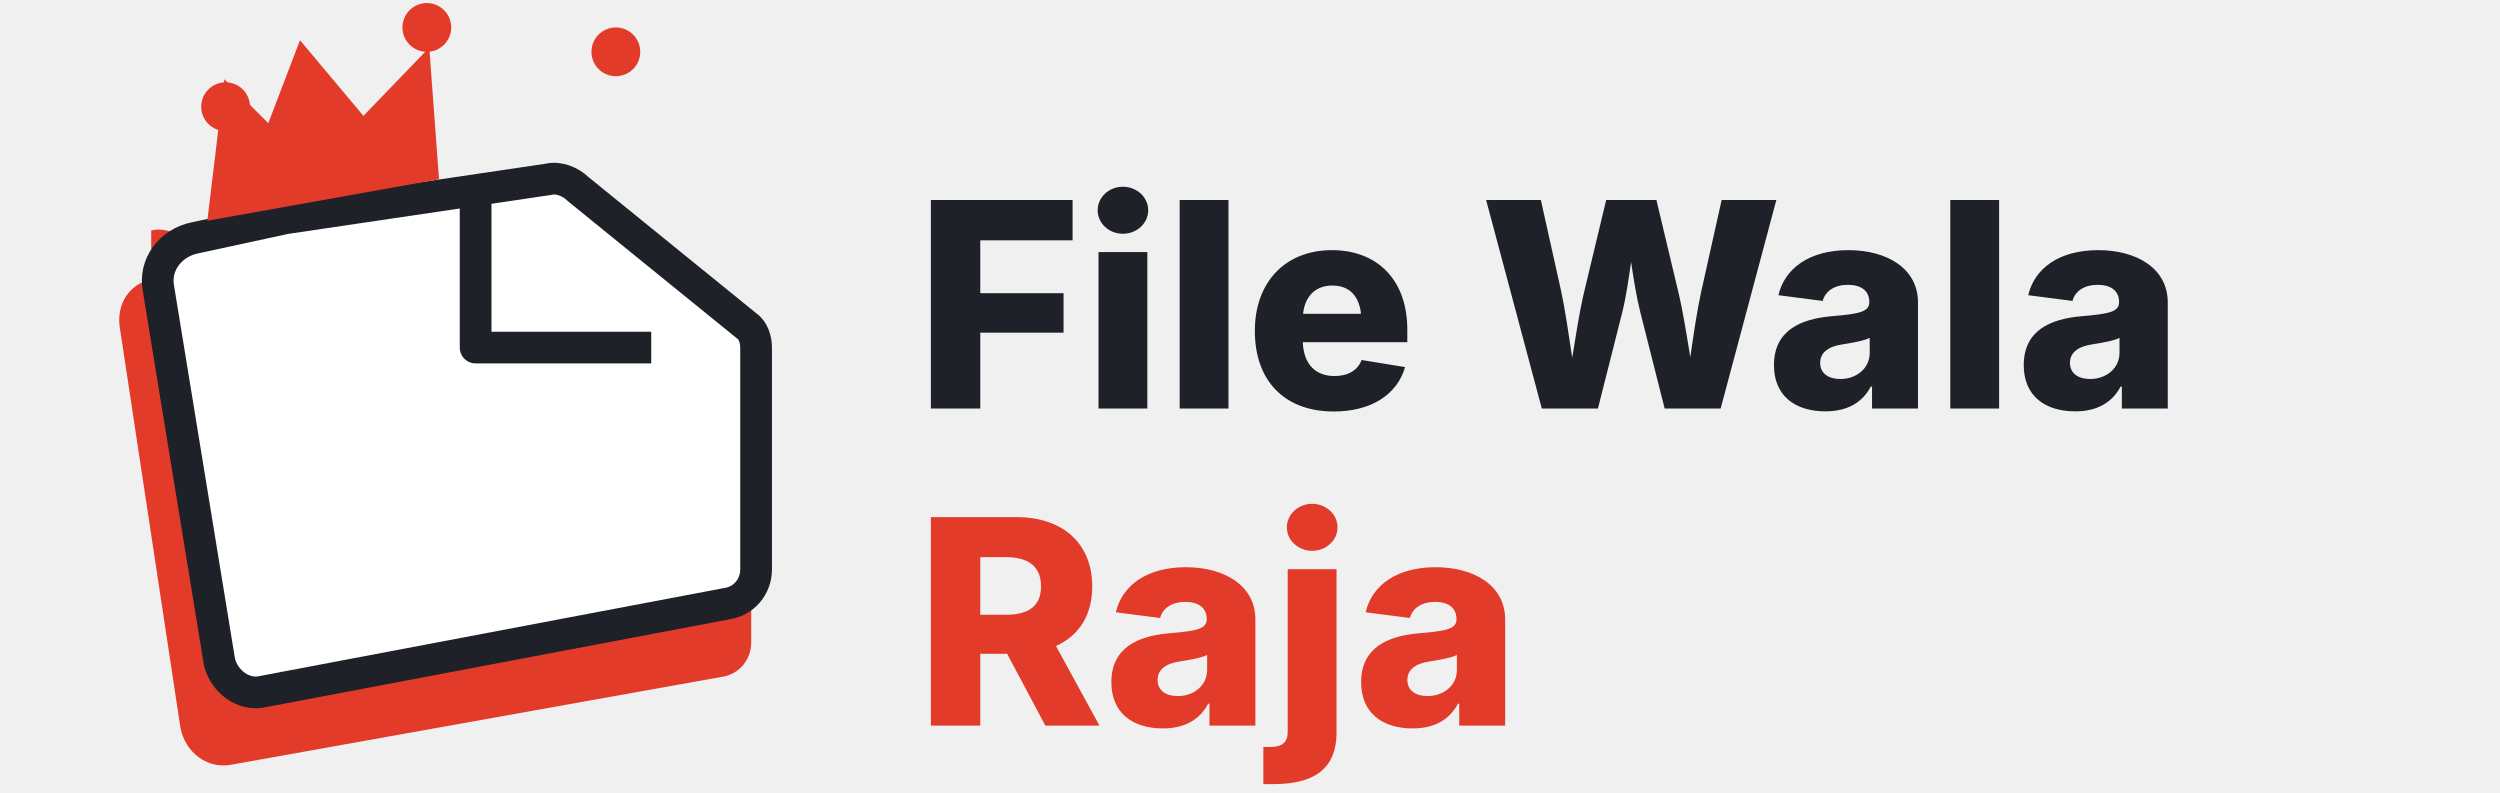
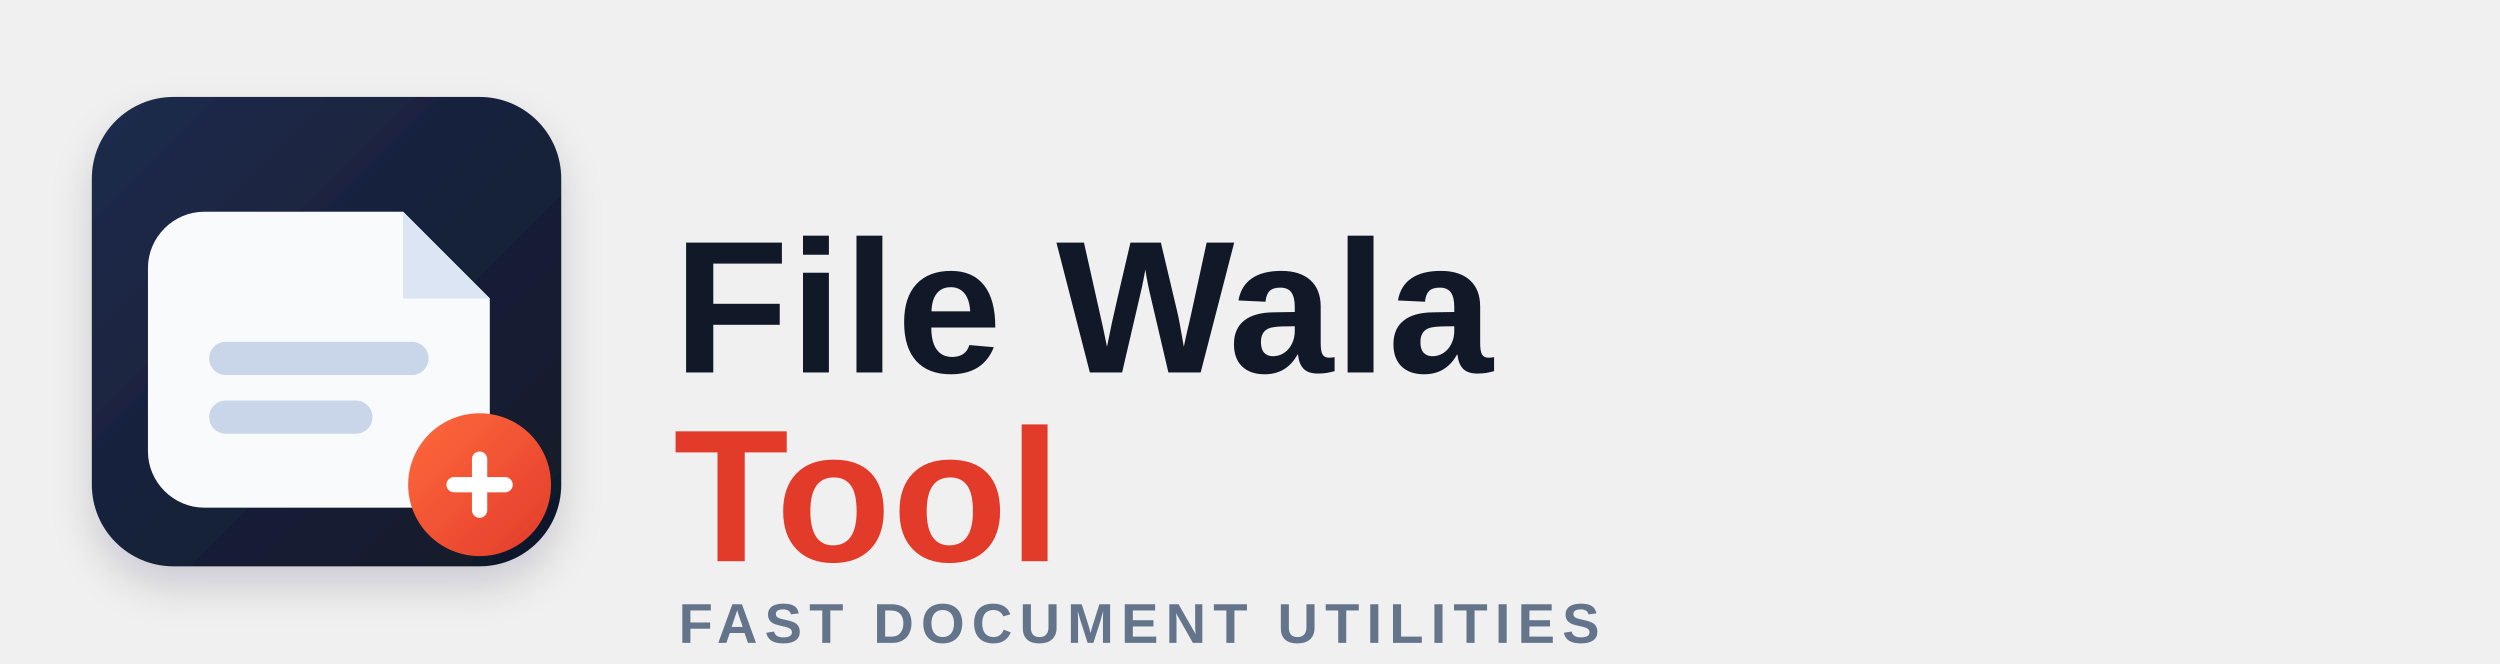
- <svg xmlns="http://www.w3.org/2000/svg" viewBox="0 0 820 260" role="img" aria-label="File Wala Raja logo">
-   <rect width="820" height="260" fill="none" />
-   <g transform="translate(16,18)">
-     <path d="M42 72c8-2 16 4 18 12l7 41 33-8c5-1 10 0 14 3l36 34c3 3 8 4 12 3l109-15c9-1 17 6 17 15v84c0 7-5 13-12 14L75 291c-10 2-19-5-21-15L29 111c-1-9 4-17 13-19z" transform="scale(0.8)" fill="#e23b2a" />
-     <path d="M97 67 205 51c4-1 9 1 12 4l69 56c3 2 4 6 4 9v91c0 7-5 13-12 14L88 261c-8 2-16-4-18-12L45 96c-2-10 5-19 15-21z" transform="scale(0.8)" fill="#fff" stroke="#1f2128" stroke-width="13" stroke-linejoin="round" />
-     <path d="M175 58v62h72" transform="scale(0.8)" fill="none" stroke="#1f2128" stroke-width="13" stroke-linejoin="round" />
-     <path d="M72 10 90 28l13-34 26 31 27-28 4 54-95 17z" transform="scale(0.8)" fill="#e23b2a" />
-     <circle cx="58" cy="17" r="8" fill="#e23b2a" />
-     <circle cx="124" cy="-9" r="8" fill="#e23b2a" />
-     <circle cx="186" cy="-1" r="8" fill="#e23b2a" />
+ <svg xmlns="http://www.w3.org/2000/svg" viewBox="0 0 980 260" role="img" aria-label="File Wala Tool logo">
+   <defs>
+     <linearGradient id="accent" x1="0%" y1="0%" x2="100%" y2="100%">
+       <stop offset="0%" stop-color="#ff6a3d" />
+       <stop offset="100%" stop-color="#e23b2a" />
+     </linearGradient>
+     <linearGradient id="dark" x1="0%" y1="0%" x2="100%" y2="100%">
+       <stop offset="0%" stop-color="#1f2b4d" />
+       <stop offset="100%" stop-color="#101827" />
+     </linearGradient>
+     <filter id="softShadow" x="-20%" y="-20%" width="140%" height="140%">
+       <feDropShadow dx="0" dy="8" stdDeviation="8" flood-color="#0f172a" flood-opacity="0.16" />
+     </filter>
+   </defs>
+   <rect width="980" height="260" fill="none" />
+   <g transform="translate(36 38)" filter="url(#softShadow)">
+     <rect x="0" y="0" width="184" height="184" rx="32" fill="url(#dark)" />
+     <path d="M44 45h78l34 34v60c0 12-10 22-22 22H44c-12 0-22-10-22-22V67c0-12 10-22 22-22z" fill="#f8fafc" />
+     <path d="M122 45v34h34z" fill="#dce5f3" />
+     <rect x="46" y="96" width="86" height="13" rx="6.5" fill="#c9d5e8" />
+     <rect x="46" y="119" width="64" height="13" rx="6.5" fill="#c9d5e8" />
+     <circle cx="152" cy="152" r="28" fill="url(#accent)" />
+     <path d="M142 152h20M152 142v20" stroke="#ffffff" stroke-width="6" stroke-linecap="round" />
  </g>
-   <g transform="translate(300,48)" font-family="Inter,Segoe UI,Arial,sans-serif" font-weight="800">
-     <text x="0" y="86" font-size="94" fill="#1f2128">File Wala</text>
-     <text x="0" y="190" font-size="94" fill="#e23b2a">Raja</text>
+   <g transform="translate(264 74)">
+     <text x="0" y="72" font-family="'Segoe UI', 'Helvetica Neue', Arial, sans-serif" font-size="74" font-weight="800" letter-spacing="0.4" fill="#111827">File Wala</text>
+     <text x="0" y="146" font-family="'Segoe UI', 'Helvetica Neue', Arial, sans-serif" font-size="74" font-weight="800" letter-spacing="0.4" fill="#e23b2a">Tool</text>
+     <text x="2" y="178" font-family="'Segoe UI', Arial, sans-serif" font-size="22" font-weight="600" letter-spacing="2.8" fill="#64748b">FAST DOCUMENT UTILITIES</text>
  </g>
</svg>
